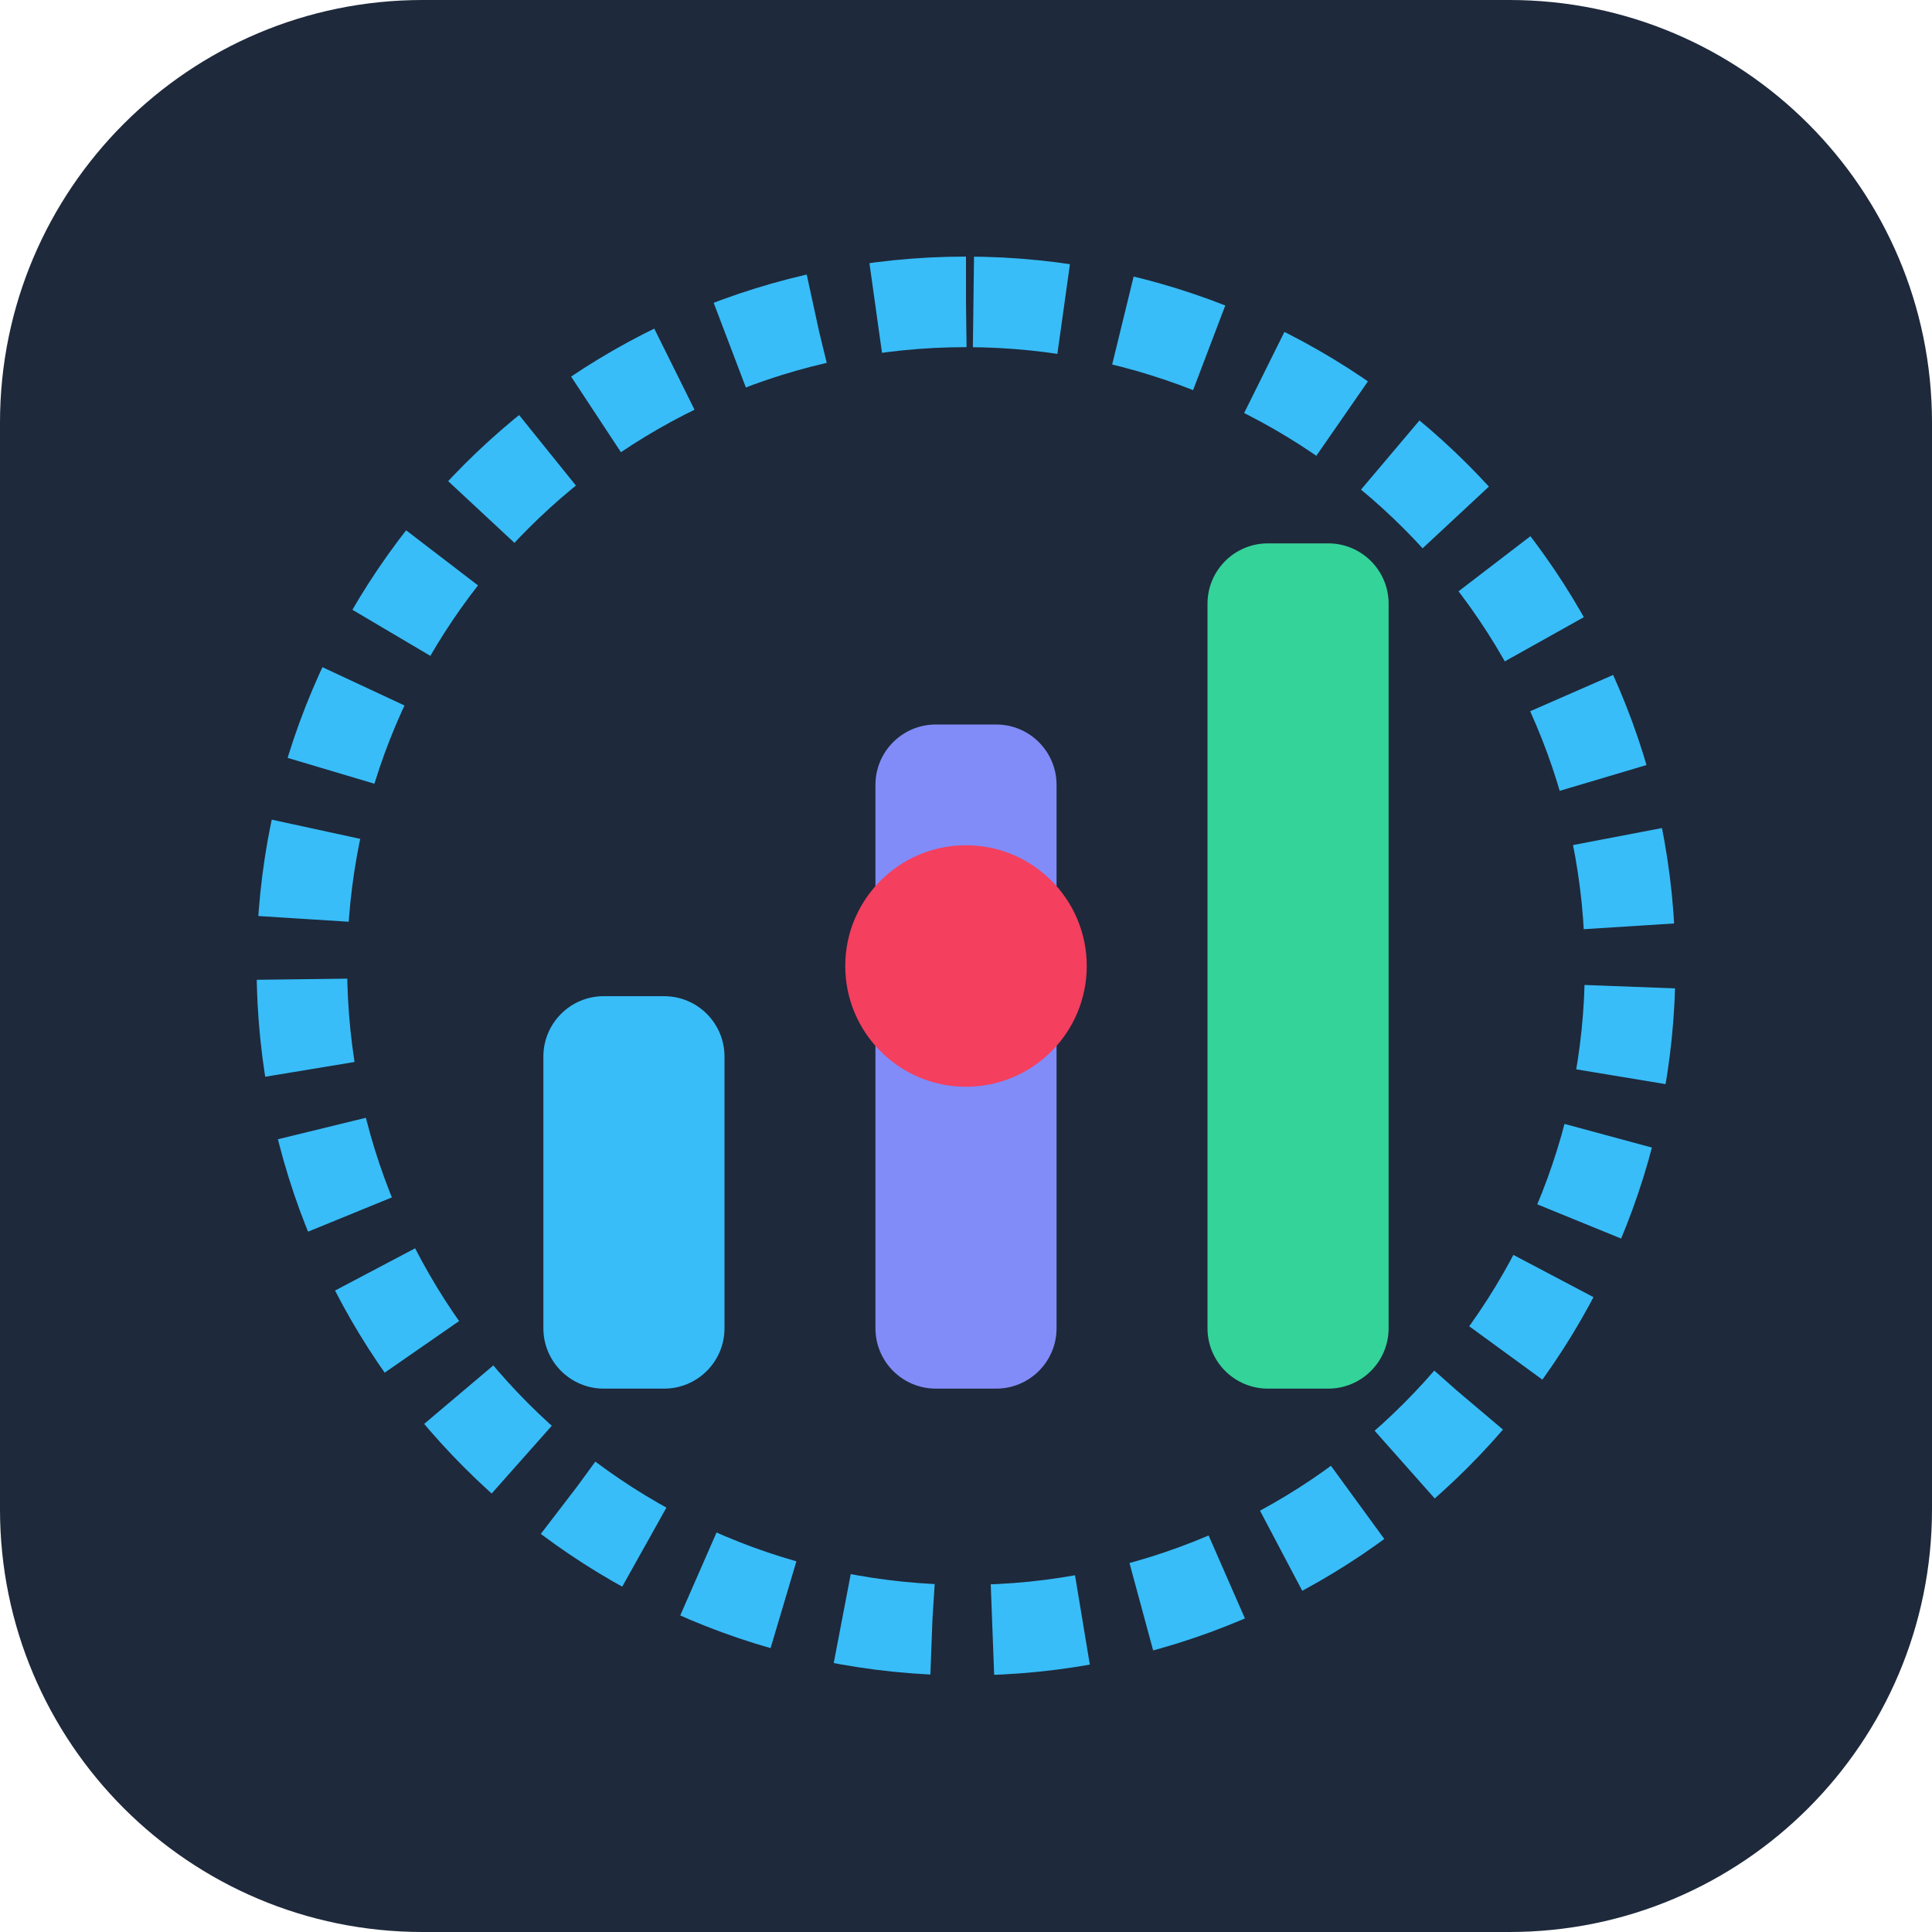
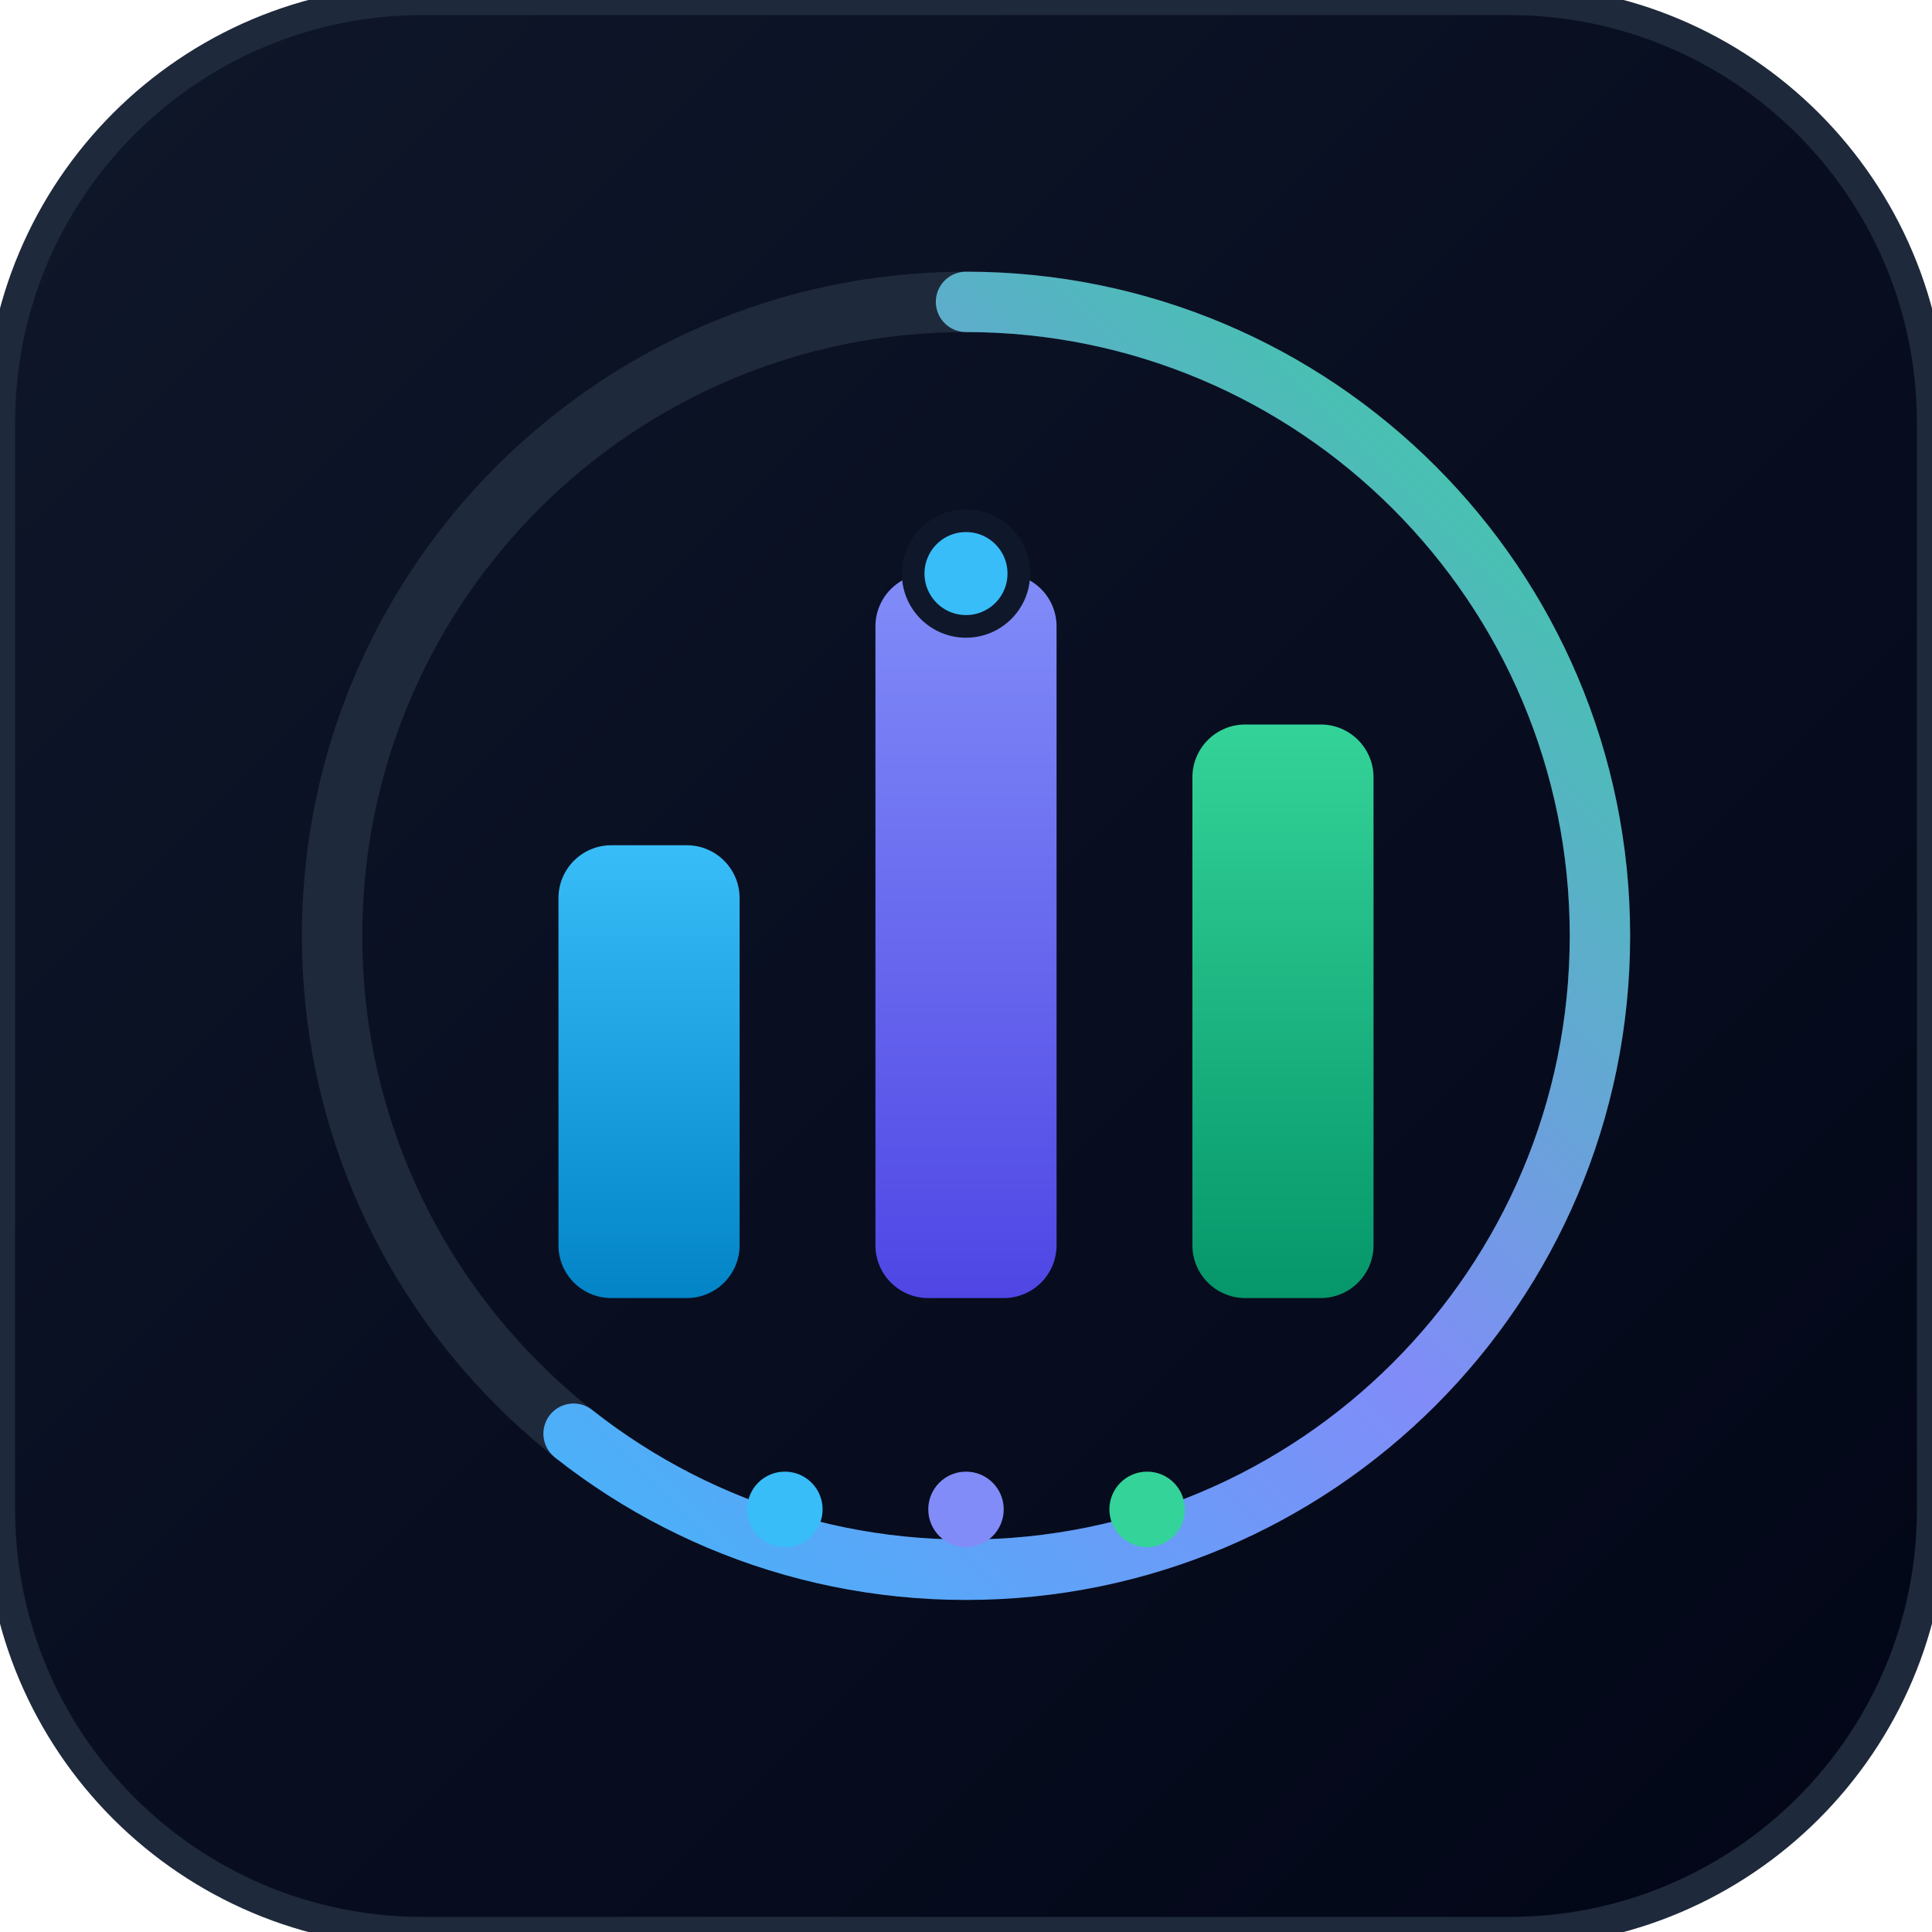
<svg xmlns="http://www.w3.org/2000/svg" viewBox="0 0 128 128" width="128" height="128" fill="none">
-   <rect width="128" height="128" rx="28" fill="#1E293B" />
-   <path d="M64 20C39.699 20 20 39.699 20 64C20 88.301 39.699 108 64 108C88.301 108 108 88.301 108 64C108 39.699 88.301 20 64 20Z" stroke="#38BDF8" stroke-width="6" stroke-dasharray="6 4" />
-   <rect x="36" y="66" width="12" height="26" rx="4" fill="#38BDF8" />
-   <rect x="58" y="48" width="12" height="44" rx="4" fill="#818CF8" />
-   <rect x="80" y="36" width="12" height="56" rx="4" fill="#34D399" />
-   <circle cx="64" cy="64" r="8" fill="#F43F5E" />
+   <defs>
+     <linearGradient id="bgGrad" x1="0%" y1="0%" x2="100%" y2="100%">
+       <stop offset="0%" stop-color="#0F172A" />
+       <stop offset="100%" stop-color="#020617" />
+     </linearGradient>
+     <linearGradient id="barSky" x1="0%" y1="100%" x2="0%" y2="0%">
+       <stop offset="0%" stop-color="#0284C7" />
+       <stop offset="100%" stop-color="#38BDF8" />
+     </linearGradient>
+     <linearGradient id="barIndigo" x1="0%" y1="100%" x2="0%" y2="0%">
+       <stop offset="0%" stop-color="#4F46E5" />
+       <stop offset="100%" stop-color="#818CF8" />
+     </linearGradient>
+     <linearGradient id="barEmerald" x1="0%" y1="100%" x2="0%" y2="0%">
+       <stop offset="0%" stop-color="#059669" />
+       <stop offset="100%" stop-color="#34D399" />
+     </linearGradient>
+     <linearGradient id="meterGrad" x1="0%" y1="0%" x2="100%" y2="100%">
+       <stop offset="0%" stop-color="#38BDF8" />
+       <stop offset="50%" stop-color="#818CF8" />
+       <stop offset="100%" stop-color="#34D399" />
+     </linearGradient>
+   </defs>
+   <rect width="128" height="128" rx="28" fill="url(#bgGrad)" stroke="#1E293B" stroke-width="2" />
+   <circle cx="64" cy="62" r="42" stroke="#1E293B" stroke-width="4" stroke-linecap="round" fill="none" />
+   <circle cx="64" cy="62" r="42" stroke="url(#meterGrad)" stroke-width="4" stroke-dasharray="160 264" stroke-linecap="round" fill="none" transform="rotate(-90 64 62)" />
+   <rect x="37" y="56" width="12" height="30" rx="3.5" fill="url(#barSky)" />
+   <rect x="58" y="38" width="12" height="48" rx="3.5" fill="url(#barIndigo)" />
+   <rect x="79" y="48" width="12" height="38" rx="3.5" fill="url(#barEmerald)" />
+   <circle cx="64" cy="38" r="3.5" fill="#38BDF8" stroke="#0F172A" stroke-width="1.5" />
+   <circle cx="52" cy="100" r="2.5" fill="#38BDF8" />
+   <circle cx="64" cy="100" r="2.5" fill="#818CF8" />
+   <circle cx="76" cy="100" r="2.5" fill="#34D399" />
</svg>
